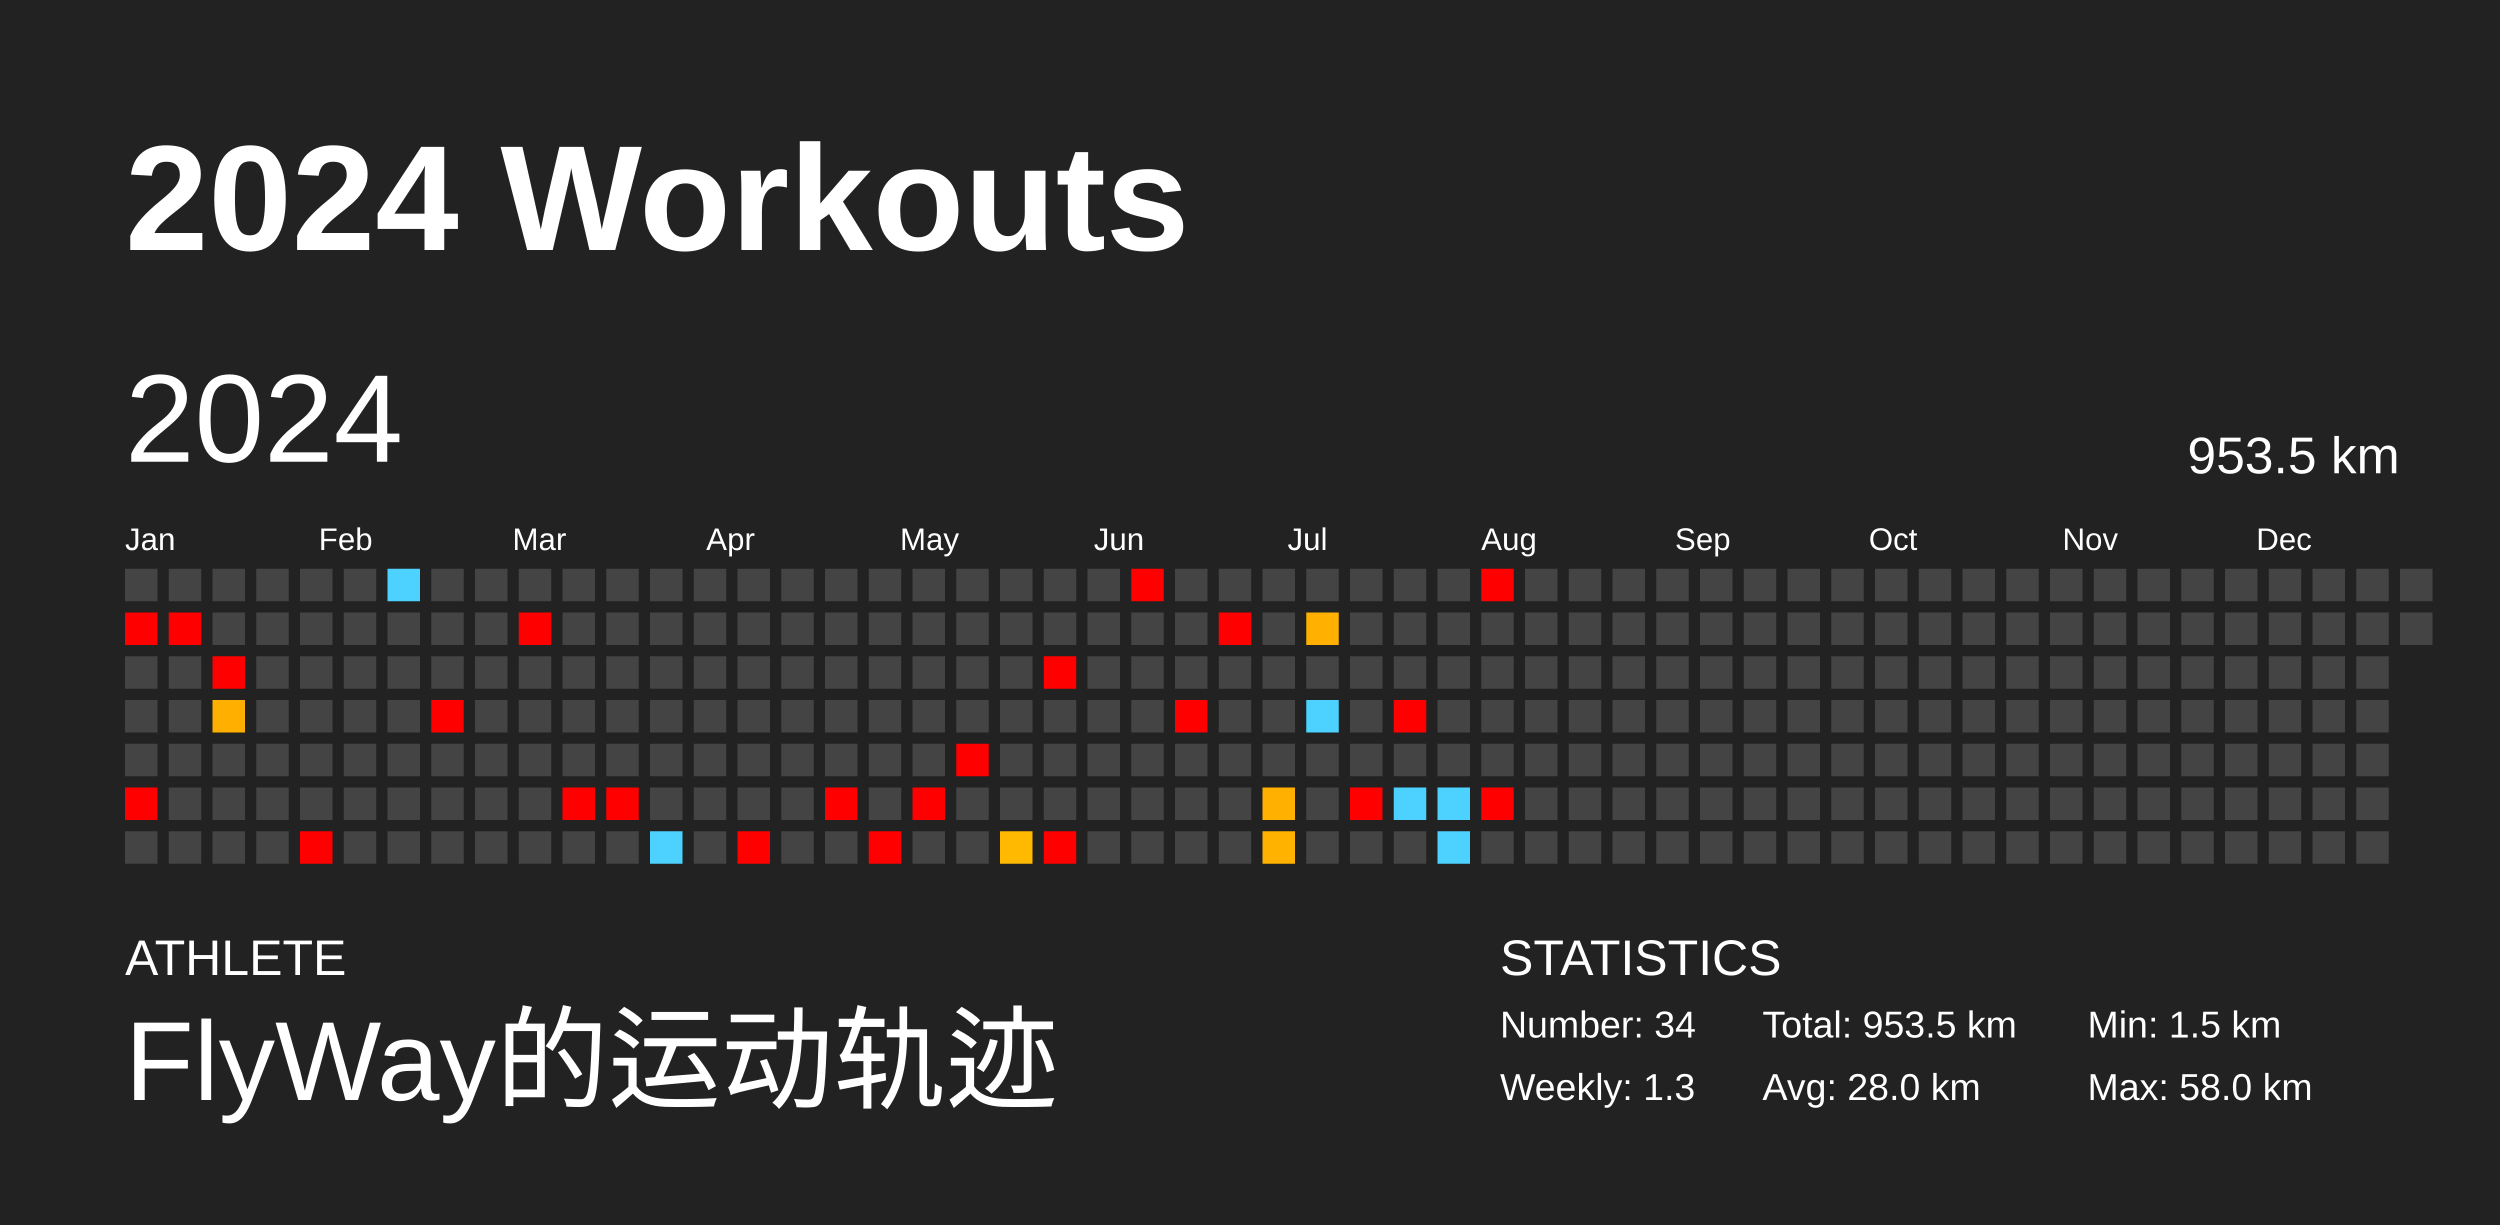
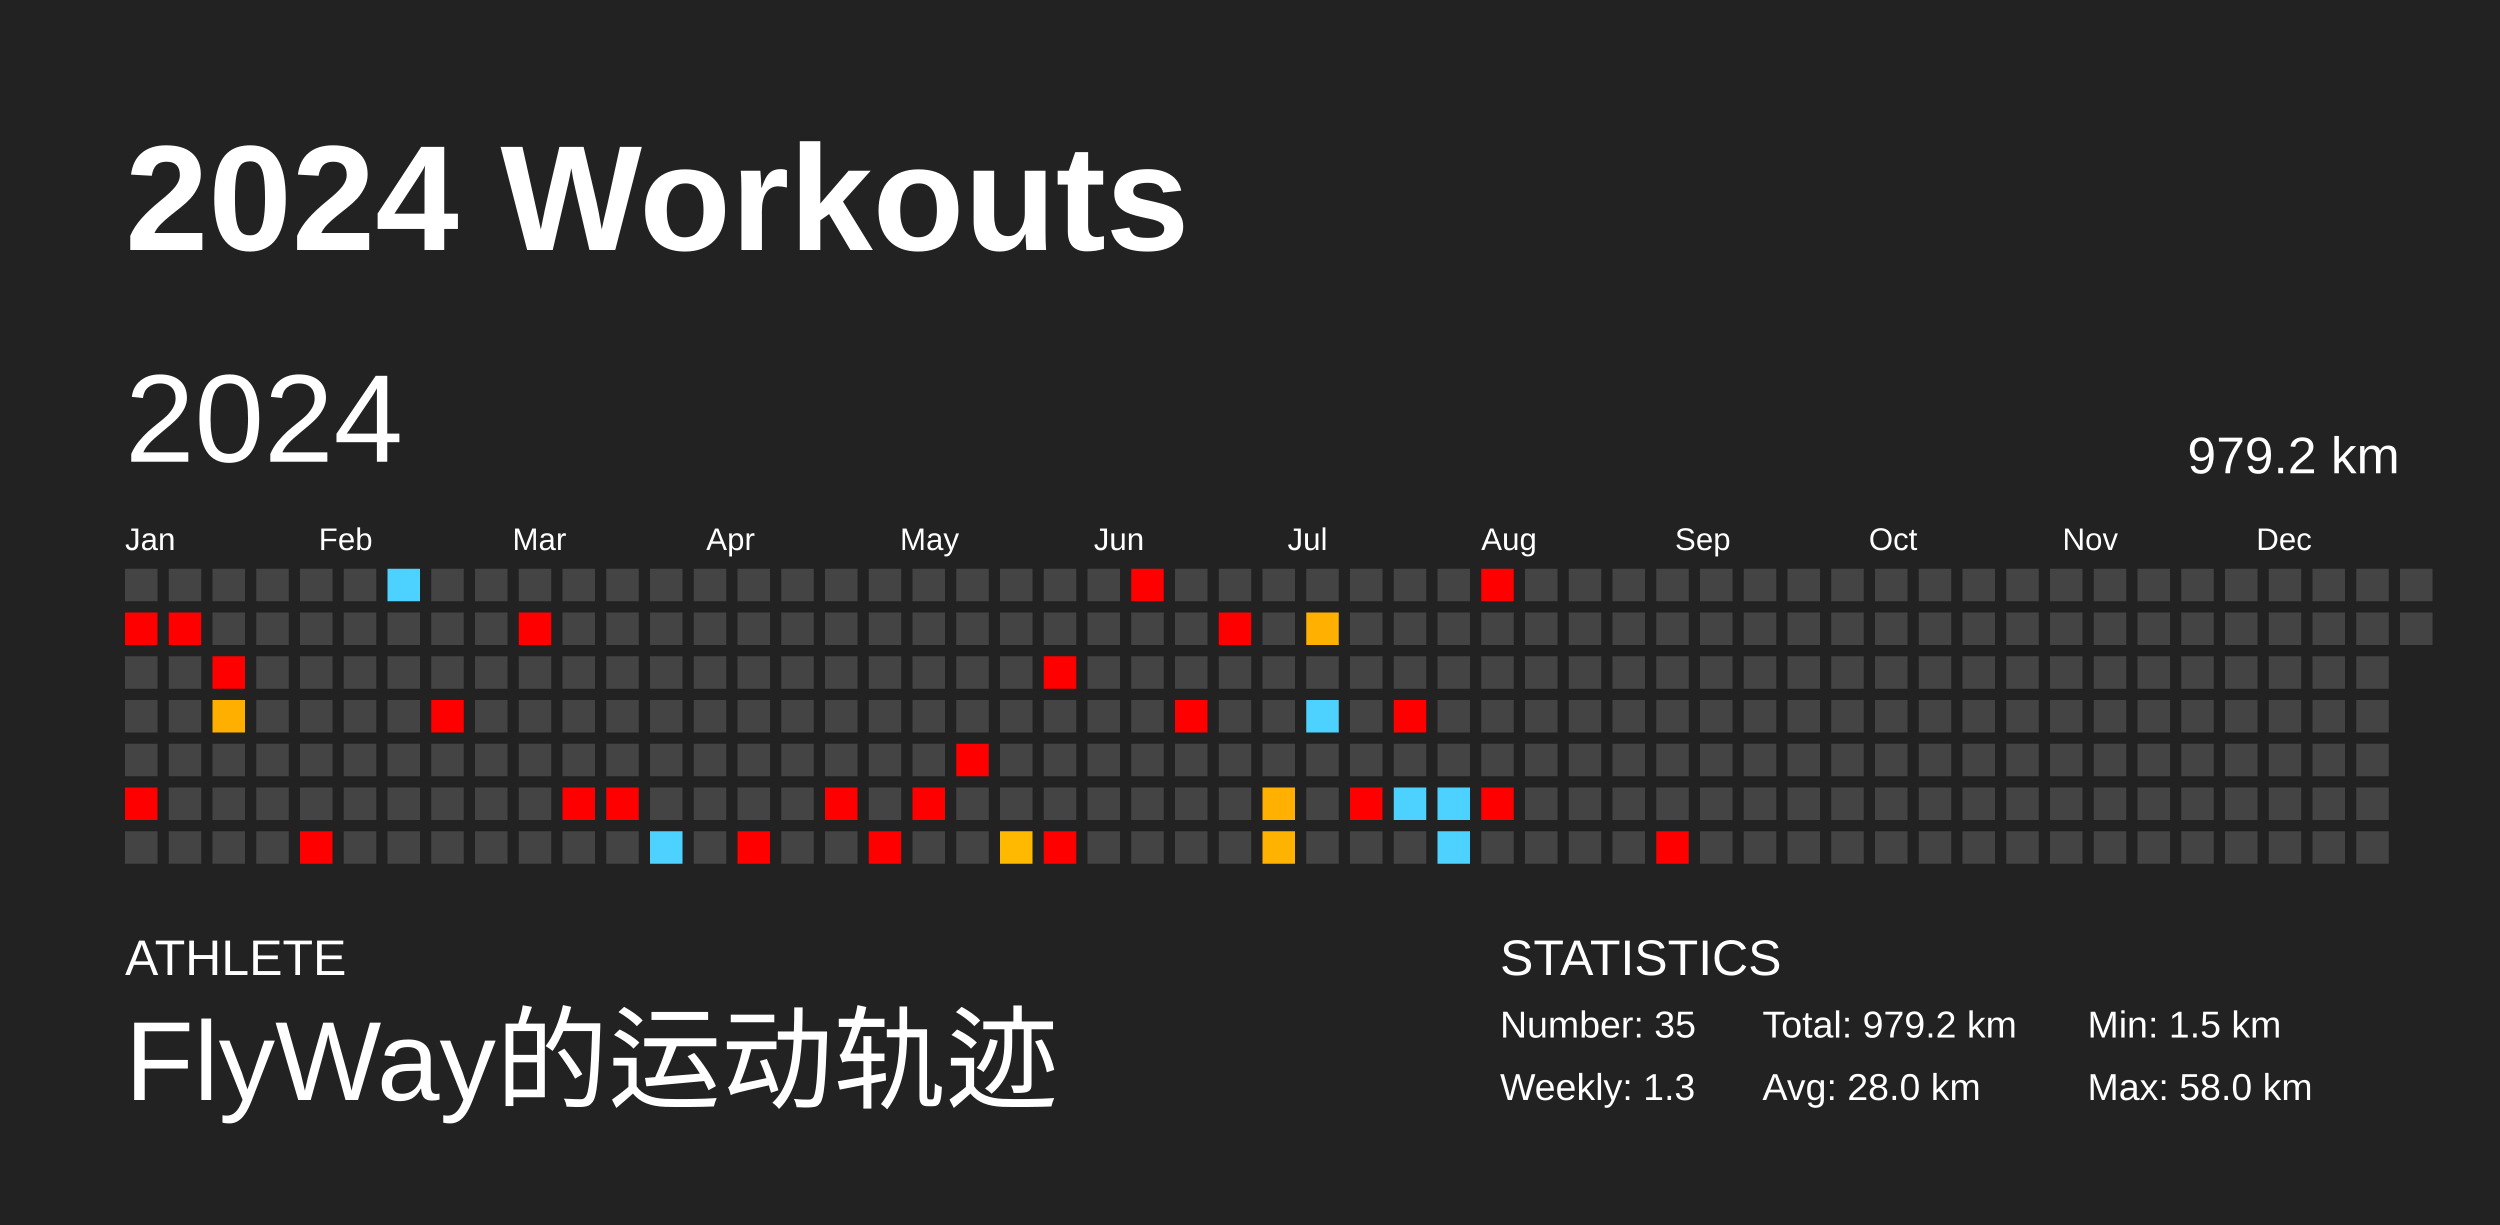
<svg xmlns="http://www.w3.org/2000/svg" baseProfile="full" height="98mm" version="1.1" viewBox="0,0,200,98" width="200mm">
  <defs />
  <rect fill="#222222" height="98" width="200" x="0" y="0" />
  <text fill="#FFFFFF" style="font-size:12px; font-family:Arial; font-weight:bold;" x="10" y="20">2024 Workouts</text>
  <text fill="#FFFFFF" style="font-size:4px; font-family:Arial" x="10" y="78">ATHLETE</text>
  <text fill="#FFFFFF" style="font-size:9px; font-family:Arial" x="10" y="88">FlyWay的运动轨迹</text>
  <text fill="#FFFFFF" style="font-size:4px; font-family:Arial" x="120" y="78">STATISTICS</text>
-   <text fill="#FFFFFF" style="font-size:3px; font-family:Arial" x="120" y="83">Number: 34</text>
+   <text fill="#FFFFFF" style="font-size:3px; font-family:Arial" x="120" y="83">Number: 35</text>
  <text fill="#FFFFFF" style="font-size:3px; font-family:Arial" x="120" y="88">Weekly: 1.3</text>
-   <text fill="#FFFFFF" style="font-size:3px; font-family:Arial" x="141" y="83">Total: 953.5 km</text>
+   <text fill="#FFFFFF" style="font-size:3px; font-family:Arial" x="141" y="83">Total: 979.2 km</text>
  <text fill="#FFFFFF" style="font-size:3px; font-family:Arial" x="141" y="88">Avg: 28.0 km</text>
  <text fill="#FFFFFF" style="font-size:3px; font-family:Arial" x="167" y="83">Min: 1.5 km</text>
  <text fill="#FFFFFF" style="font-size:3px; font-family:Arial" x="167" y="88">Max: 58.0 km</text>
  <text dominant-baseline="hanging" fill="#FFFFFF" style="font-size:10.0px; font-family:Arial;" x="10" y="30">2024</text>
-   <text dominant-baseline="hanging" fill="#FFFFFF" style="font-size:4.125px; font-family:Arial;" x="175" y="35">953.5 km</text>
+   <text dominant-baseline="hanging" fill="#FFFFFF" style="font-size:4.125px; font-family:Arial;" x="175" y="35">979.2 km</text>
  <text fill="#FFFFFF" style="font-size:2.5px; font-family:Arial" x="10.0" y="44">Jan</text>
  <text fill="#FFFFFF" style="font-size:2.5px; font-family:Arial" x="25.5" y="44">Feb</text>
  <text fill="#FFFFFF" style="font-size:2.5px; font-family:Arial" x="41.0" y="44">Mar</text>
  <text fill="#FFFFFF" style="font-size:2.5px; font-family:Arial" x="56.5" y="44">Apr</text>
  <text fill="#FFFFFF" style="font-size:2.5px; font-family:Arial" x="72.0" y="44">May</text>
  <text fill="#FFFFFF" style="font-size:2.5px; font-family:Arial" x="87.5" y="44">Jun</text>
  <text fill="#FFFFFF" style="font-size:2.5px; font-family:Arial" x="103.0" y="44">Jul</text>
  <text fill="#FFFFFF" style="font-size:2.5px; font-family:Arial" x="118.5" y="44">Aug</text>
  <text fill="#FFFFFF" style="font-size:2.5px; font-family:Arial" x="134.0" y="44">Sep</text>
  <text fill="#FFFFFF" style="font-size:2.5px; font-family:Arial" x="149.5" y="44">Oct</text>
  <text fill="#FFFFFF" style="font-size:2.5px; font-family:Arial" x="165.0" y="44">Nov</text>
  <text fill="#FFFFFF" style="font-size:2.5px; font-family:Arial" x="180.5" y="44">Dec</text>
  <rect fill="#444444" height="2.6" width="2.6" x="10.0" y="45.5" />
  <rect fill="red" height="2.6" width="2.6" x="10.0" y="49.0" />
  <rect fill="#444444" height="2.6" width="2.6" x="10.0" y="52.5" />
  <rect fill="#444444" height="2.6" width="2.6" x="10.0" y="56.0" />
  <rect fill="#444444" height="2.6" width="2.6" x="10.0" y="59.5" />
  <rect fill="red" height="2.6" width="2.6" x="10.0" y="63.0" />
  <rect fill="#444444" height="2.6" width="2.6" x="10.0" y="66.5" />
  <rect fill="#444444" height="2.6" width="2.6" x="13.5" y="45.5" />
  <rect fill="red" height="2.6" width="2.6" x="13.5" y="49.0" />
  <rect fill="#444444" height="2.6" width="2.6" x="13.5" y="52.5" />
  <rect fill="#444444" height="2.6" width="2.6" x="13.5" y="56.0" />
  <rect fill="#444444" height="2.6" width="2.6" x="13.5" y="59.5" />
  <rect fill="#444444" height="2.6" width="2.6" x="13.5" y="63.0" />
  <rect fill="#444444" height="2.6" width="2.6" x="13.5" y="66.5" />
  <rect fill="#444444" height="2.6" width="2.6" x="17.0" y="45.5" />
  <rect fill="#444444" height="2.6" width="2.6" x="17.0" y="49.0" />
  <rect fill="red" height="2.6" width="2.6" x="17.0" y="52.5" />
  <rect fill="#ffaf00" height="2.6" width="2.6" x="17.0" y="56.0" />
  <rect fill="#444444" height="2.6" width="2.6" x="17.0" y="59.5" />
  <rect fill="#444444" height="2.6" width="2.6" x="17.0" y="63.0" />
  <rect fill="#444444" height="2.6" width="2.6" x="17.0" y="66.5" />
  <rect fill="#444444" height="2.6" width="2.6" x="20.5" y="45.5" />
  <rect fill="#444444" height="2.6" width="2.6" x="20.5" y="49.0" />
  <rect fill="#444444" height="2.6" width="2.6" x="20.5" y="52.5" />
  <rect fill="#444444" height="2.6" width="2.6" x="20.5" y="56.0" />
  <rect fill="#444444" height="2.6" width="2.6" x="20.5" y="59.5" />
  <rect fill="#444444" height="2.6" width="2.6" x="20.5" y="63.0" />
  <rect fill="#444444" height="2.6" width="2.6" x="20.5" y="66.5" />
  <rect fill="#444444" height="2.6" width="2.6" x="24.0" y="45.5" />
  <rect fill="#444444" height="2.6" width="2.6" x="24.0" y="49.0" />
  <rect fill="#444444" height="2.6" width="2.6" x="24.0" y="52.5" />
  <rect fill="#444444" height="2.6" width="2.6" x="24.0" y="56.0" />
  <rect fill="#444444" height="2.6" width="2.6" x="24.0" y="59.5" />
  <rect fill="#444444" height="2.6" width="2.6" x="24.0" y="63.0" />
  <rect fill="red" height="2.6" width="2.6" x="24.0" y="66.5" />
  <rect fill="#444444" height="2.6" width="2.6" x="27.5" y="45.5" />
  <rect fill="#444444" height="2.6" width="2.6" x="27.5" y="49.0" />
  <rect fill="#444444" height="2.6" width="2.6" x="27.5" y="52.5" />
  <rect fill="#444444" height="2.6" width="2.6" x="27.5" y="56.0" />
  <rect fill="#444444" height="2.6" width="2.6" x="27.5" y="59.5" />
  <rect fill="#444444" height="2.6" width="2.6" x="27.5" y="63.0" />
  <rect fill="#444444" height="2.6" width="2.6" x="27.5" y="66.5" />
  <rect fill="#4dd2ff" height="2.6" width="2.6" x="31.0" y="45.5" />
  <rect fill="#444444" height="2.6" width="2.6" x="31.0" y="49.0" />
  <rect fill="#444444" height="2.6" width="2.6" x="31.0" y="52.5" />
  <rect fill="#444444" height="2.6" width="2.6" x="31.0" y="56.0" />
  <rect fill="#444444" height="2.6" width="2.6" x="31.0" y="59.5" />
  <rect fill="#444444" height="2.6" width="2.6" x="31.0" y="63.0" />
  <rect fill="#444444" height="2.6" width="2.6" x="31.0" y="66.5" />
  <rect fill="#444444" height="2.6" width="2.6" x="34.5" y="45.5" />
  <rect fill="#444444" height="2.6" width="2.6" x="34.5" y="49.0" />
  <rect fill="#444444" height="2.6" width="2.6" x="34.5" y="52.5" />
  <rect fill="red" height="2.6" width="2.6" x="34.5" y="56.0" />
  <rect fill="#444444" height="2.6" width="2.6" x="34.5" y="59.5" />
  <rect fill="#444444" height="2.6" width="2.6" x="34.5" y="63.0" />
  <rect fill="#444444" height="2.6" width="2.6" x="34.5" y="66.5" />
  <rect fill="#444444" height="2.6" width="2.6" x="38.0" y="45.5" />
  <rect fill="#444444" height="2.6" width="2.6" x="38.0" y="49.0" />
  <rect fill="#444444" height="2.6" width="2.6" x="38.0" y="52.5" />
  <rect fill="#444444" height="2.6" width="2.6" x="38.0" y="56.0" />
  <rect fill="#444444" height="2.6" width="2.6" x="38.0" y="59.5" />
  <rect fill="#444444" height="2.6" width="2.6" x="38.0" y="63.0" />
  <rect fill="#444444" height="2.6" width="2.6" x="38.0" y="66.5" />
  <rect fill="#444444" height="2.6" width="2.6" x="41.5" y="45.5" />
  <rect fill="red" height="2.6" width="2.6" x="41.5" y="49.0" />
  <rect fill="#444444" height="2.6" width="2.6" x="41.5" y="52.5" />
  <rect fill="#444444" height="2.6" width="2.6" x="41.5" y="56.0" />
  <rect fill="#444444" height="2.6" width="2.6" x="41.5" y="59.5" />
  <rect fill="#444444" height="2.6" width="2.6" x="41.5" y="63.0" />
  <rect fill="#444444" height="2.6" width="2.6" x="41.5" y="66.5" />
  <rect fill="#444444" height="2.6" width="2.6" x="45.0" y="45.5" />
  <rect fill="#444444" height="2.6" width="2.6" x="45.0" y="49.0" />
  <rect fill="#444444" height="2.6" width="2.6" x="45.0" y="52.5" />
  <rect fill="#444444" height="2.6" width="2.6" x="45.0" y="56.0" />
  <rect fill="#444444" height="2.6" width="2.6" x="45.0" y="59.5" />
  <rect fill="red" height="2.6" width="2.6" x="45.0" y="63.0" />
  <rect fill="#444444" height="2.6" width="2.6" x="45.0" y="66.5" />
  <rect fill="#444444" height="2.6" width="2.6" x="48.5" y="45.5" />
  <rect fill="#444444" height="2.6" width="2.6" x="48.5" y="49.0" />
  <rect fill="#444444" height="2.6" width="2.6" x="48.5" y="52.5" />
  <rect fill="#444444" height="2.6" width="2.6" x="48.5" y="56.0" />
  <rect fill="#444444" height="2.6" width="2.6" x="48.5" y="59.5" />
  <rect fill="red" height="2.6" width="2.6" x="48.5" y="63.0" />
  <rect fill="#444444" height="2.6" width="2.6" x="48.5" y="66.5" />
  <rect fill="#444444" height="2.6" width="2.6" x="52.0" y="45.5" />
  <rect fill="#444444" height="2.6" width="2.6" x="52.0" y="49.0" />
  <rect fill="#444444" height="2.6" width="2.6" x="52.0" y="52.5" />
  <rect fill="#444444" height="2.6" width="2.6" x="52.0" y="56.0" />
  <rect fill="#444444" height="2.6" width="2.6" x="52.0" y="59.5" />
  <rect fill="#444444" height="2.6" width="2.6" x="52.0" y="63.0" />
  <rect fill="#4dd2ff" height="2.6" width="2.6" x="52.0" y="66.5" />
  <rect fill="#444444" height="2.6" width="2.6" x="55.5" y="45.5" />
  <rect fill="#444444" height="2.6" width="2.6" x="55.5" y="49.0" />
  <rect fill="#444444" height="2.6" width="2.6" x="55.5" y="52.5" />
  <rect fill="#444444" height="2.6" width="2.6" x="55.5" y="56.0" />
  <rect fill="#444444" height="2.6" width="2.6" x="55.5" y="59.5" />
  <rect fill="#444444" height="2.6" width="2.6" x="55.5" y="63.0" />
  <rect fill="#444444" height="2.6" width="2.6" x="55.5" y="66.5" />
  <rect fill="#444444" height="2.6" width="2.6" x="59.0" y="45.5" />
  <rect fill="#444444" height="2.6" width="2.6" x="59.0" y="49.0" />
  <rect fill="#444444" height="2.6" width="2.6" x="59.0" y="52.5" />
  <rect fill="#444444" height="2.6" width="2.6" x="59.0" y="56.0" />
  <rect fill="#444444" height="2.6" width="2.6" x="59.0" y="59.5" />
  <rect fill="#444444" height="2.6" width="2.6" x="59.0" y="63.0" />
  <rect fill="red" height="2.6" width="2.6" x="59.0" y="66.5" />
  <rect fill="#444444" height="2.6" width="2.6" x="62.5" y="45.5" />
  <rect fill="#444444" height="2.6" width="2.6" x="62.5" y="49.0" />
  <rect fill="#444444" height="2.6" width="2.6" x="62.5" y="52.5" />
  <rect fill="#444444" height="2.6" width="2.6" x="62.5" y="56.0" />
  <rect fill="#444444" height="2.6" width="2.6" x="62.5" y="59.5" />
  <rect fill="#444444" height="2.6" width="2.6" x="62.5" y="63.0" />
  <rect fill="#444444" height="2.6" width="2.6" x="62.5" y="66.5" />
  <rect fill="#444444" height="2.6" width="2.6" x="66.0" y="45.5" />
  <rect fill="#444444" height="2.6" width="2.6" x="66.0" y="49.0" />
  <rect fill="#444444" height="2.6" width="2.6" x="66.0" y="52.5" />
  <rect fill="#444444" height="2.6" width="2.6" x="66.0" y="56.0" />
  <rect fill="#444444" height="2.6" width="2.6" x="66.0" y="59.5" />
  <rect fill="red" height="2.6" width="2.6" x="66.0" y="63.0" />
  <rect fill="#444444" height="2.6" width="2.6" x="66.0" y="66.5" />
  <rect fill="#444444" height="2.6" width="2.6" x="69.5" y="45.5" />
  <rect fill="#444444" height="2.6" width="2.6" x="69.5" y="49.0" />
  <rect fill="#444444" height="2.6" width="2.6" x="69.5" y="52.5" />
  <rect fill="#444444" height="2.6" width="2.6" x="69.5" y="56.0" />
  <rect fill="#444444" height="2.6" width="2.6" x="69.5" y="59.5" />
  <rect fill="#444444" height="2.6" width="2.6" x="69.5" y="63.0" />
  <rect fill="red" height="2.6" width="2.6" x="69.5" y="66.5" />
  <rect fill="#444444" height="2.6" width="2.6" x="73.0" y="45.5" />
  <rect fill="#444444" height="2.6" width="2.6" x="73.0" y="49.0" />
  <rect fill="#444444" height="2.6" width="2.6" x="73.0" y="52.5" />
  <rect fill="#444444" height="2.6" width="2.6" x="73.0" y="56.0" />
  <rect fill="#444444" height="2.6" width="2.6" x="73.0" y="59.5" />
  <rect fill="red" height="2.6" width="2.6" x="73.0" y="63.0" />
  <rect fill="#444444" height="2.6" width="2.6" x="73.0" y="66.5" />
  <rect fill="#444444" height="2.6" width="2.6" x="76.5" y="45.5" />
  <rect fill="#444444" height="2.6" width="2.6" x="76.5" y="49.0" />
  <rect fill="#444444" height="2.6" width="2.6" x="76.5" y="52.5" />
  <rect fill="#444444" height="2.6" width="2.6" x="76.5" y="56.0" />
  <rect fill="red" height="2.6" width="2.6" x="76.5" y="59.5" />
  <rect fill="#444444" height="2.6" width="2.6" x="76.5" y="63.0" />
  <rect fill="#444444" height="2.6" width="2.6" x="76.5" y="66.5" />
  <rect fill="#444444" height="2.6" width="2.6" x="80.0" y="45.5" />
  <rect fill="#444444" height="2.6" width="2.6" x="80.0" y="49.0" />
  <rect fill="#444444" height="2.6" width="2.6" x="80.0" y="52.5" />
  <rect fill="#444444" height="2.6" width="2.6" x="80.0" y="56.0" />
  <rect fill="#444444" height="2.6" width="2.6" x="80.0" y="59.5" />
  <rect fill="#444444" height="2.6" width="2.6" x="80.0" y="63.0" />
  <rect fill="#ffb900" height="2.6" width="2.6" x="80.0" y="66.5" />
  <rect fill="#444444" height="2.6" width="2.6" x="83.5" y="45.5" />
  <rect fill="#444444" height="2.6" width="2.6" x="83.5" y="49.0" />
  <rect fill="red" height="2.6" width="2.6" x="83.5" y="52.5" />
  <rect fill="#444444" height="2.6" width="2.6" x="83.5" y="56.0" />
  <rect fill="#444444" height="2.6" width="2.6" x="83.5" y="59.5" />
  <rect fill="#444444" height="2.6" width="2.6" x="83.5" y="63.0" />
  <rect fill="red" height="2.6" width="2.6" x="83.5" y="66.5" />
  <rect fill="#444444" height="2.6" width="2.6" x="87.0" y="45.5" />
  <rect fill="#444444" height="2.6" width="2.6" x="87.0" y="49.0" />
  <rect fill="#444444" height="2.6" width="2.6" x="87.0" y="52.5" />
  <rect fill="#444444" height="2.6" width="2.6" x="87.0" y="56.0" />
  <rect fill="#444444" height="2.6" width="2.6" x="87.0" y="59.5" />
  <rect fill="#444444" height="2.6" width="2.6" x="87.0" y="63.0" />
  <rect fill="#444444" height="2.6" width="2.6" x="87.0" y="66.5" />
  <rect fill="red" height="2.6" width="2.6" x="90.5" y="45.5" />
  <rect fill="#444444" height="2.6" width="2.6" x="90.5" y="49.0" />
  <rect fill="#444444" height="2.6" width="2.6" x="90.5" y="52.5" />
  <rect fill="#444444" height="2.6" width="2.6" x="90.5" y="56.0" />
  <rect fill="#444444" height="2.6" width="2.6" x="90.5" y="59.5" />
  <rect fill="#444444" height="2.6" width="2.6" x="90.5" y="63.0" />
  <rect fill="#444444" height="2.6" width="2.6" x="90.5" y="66.5" />
  <rect fill="#444444" height="2.6" width="2.6" x="94.0" y="45.5" />
  <rect fill="#444444" height="2.6" width="2.6" x="94.0" y="49.0" />
  <rect fill="#444444" height="2.6" width="2.6" x="94.0" y="52.5" />
  <rect fill="red" height="2.6" width="2.6" x="94.0" y="56.0" />
  <rect fill="#444444" height="2.6" width="2.6" x="94.0" y="59.5" />
  <rect fill="#444444" height="2.6" width="2.6" x="94.0" y="63.0" />
  <rect fill="#444444" height="2.6" width="2.6" x="94.0" y="66.5" />
  <rect fill="#444444" height="2.6" width="2.6" x="97.5" y="45.5" />
  <rect fill="red" height="2.6" width="2.6" x="97.5" y="49.0" />
  <rect fill="#444444" height="2.6" width="2.6" x="97.5" y="52.5" />
  <rect fill="#444444" height="2.6" width="2.6" x="97.5" y="56.0" />
  <rect fill="#444444" height="2.6" width="2.6" x="97.5" y="59.5" />
  <rect fill="#444444" height="2.6" width="2.6" x="97.5" y="63.0" />
  <rect fill="#444444" height="2.6" width="2.6" x="97.5" y="66.5" />
  <rect fill="#444444" height="2.6" width="2.6" x="101.0" y="45.5" />
  <rect fill="#444444" height="2.6" width="2.6" x="101.0" y="49.0" />
  <rect fill="#444444" height="2.6" width="2.6" x="101.0" y="52.5" />
  <rect fill="#444444" height="2.6" width="2.6" x="101.0" y="56.0" />
  <rect fill="#444444" height="2.6" width="2.6" x="101.0" y="59.5" />
  <rect fill="#ffb000" height="2.6" width="2.6" x="101.0" y="63.0" />
  <rect fill="#ffb300" height="2.6" width="2.6" x="101.0" y="66.5" />
  <rect fill="#444444" height="2.6" width="2.6" x="104.5" y="45.5" />
  <rect fill="#ffb000" height="2.6" width="2.6" x="104.5" y="49.0" />
  <rect fill="#444444" height="2.6" width="2.6" x="104.5" y="52.5" />
  <rect fill="#4dd2ff" height="2.6" width="2.6" x="104.5" y="56.0" />
  <rect fill="#444444" height="2.6" width="2.6" x="104.5" y="59.5" />
  <rect fill="#444444" height="2.6" width="2.6" x="104.5" y="63.0" />
  <rect fill="#444444" height="2.6" width="2.6" x="104.5" y="66.5" />
  <rect fill="#444444" height="2.6" width="2.6" x="108.0" y="45.5" />
  <rect fill="#444444" height="2.6" width="2.6" x="108.0" y="49.0" />
  <rect fill="#444444" height="2.6" width="2.6" x="108.0" y="52.5" />
  <rect fill="#444444" height="2.6" width="2.6" x="108.0" y="56.0" />
  <rect fill="#444444" height="2.6" width="2.6" x="108.0" y="59.5" />
  <rect fill="red" height="2.6" width="2.6" x="108.0" y="63.0" />
  <rect fill="#444444" height="2.6" width="2.6" x="108.0" y="66.5" />
  <rect fill="#444444" height="2.6" width="2.6" x="111.5" y="45.5" />
  <rect fill="#444444" height="2.6" width="2.6" x="111.5" y="49.0" />
  <rect fill="#444444" height="2.6" width="2.6" x="111.5" y="52.5" />
  <rect fill="red" height="2.6" width="2.6" x="111.5" y="56.0" />
  <rect fill="#444444" height="2.6" width="2.6" x="111.5" y="59.5" />
  <rect fill="#4dd2ff" height="2.6" width="2.6" x="111.5" y="63.0" />
  <rect fill="#444444" height="2.6" width="2.6" x="111.5" y="66.5" />
  <rect fill="#444444" height="2.6" width="2.6" x="115.0" y="45.5" />
  <rect fill="#444444" height="2.6" width="2.6" x="115.0" y="49.0" />
  <rect fill="#444444" height="2.6" width="2.6" x="115.0" y="52.5" />
  <rect fill="#444444" height="2.6" width="2.6" x="115.0" y="56.0" />
  <rect fill="#444444" height="2.6" width="2.6" x="115.0" y="59.5" />
  <rect fill="#4dd2ff" height="2.6" width="2.6" x="115.0" y="63.0" />
  <rect fill="#4dd2ff" height="2.6" width="2.6" x="115.0" y="66.5" />
  <rect fill="red" height="2.6" width="2.6" x="118.5" y="45.5" />
  <rect fill="#444444" height="2.6" width="2.6" x="118.5" y="49.0" />
  <rect fill="#444444" height="2.6" width="2.6" x="118.5" y="52.5" />
  <rect fill="#444444" height="2.6" width="2.6" x="118.5" y="56.0" />
  <rect fill="#444444" height="2.6" width="2.6" x="118.5" y="59.5" />
  <rect fill="red" height="2.6" width="2.6" x="118.5" y="63.0" />
  <rect fill="#444444" height="2.6" width="2.6" x="118.5" y="66.5" />
  <rect fill="#444444" height="2.6" width="2.6" x="122.0" y="45.5" />
  <rect fill="#444444" height="2.6" width="2.6" x="122.0" y="49.0" />
  <rect fill="#444444" height="2.6" width="2.6" x="122.0" y="52.5" />
  <rect fill="#444444" height="2.6" width="2.6" x="122.0" y="56.0" />
  <rect fill="#444444" height="2.6" width="2.6" x="122.0" y="59.5" />
  <rect fill="#444444" height="2.6" width="2.6" x="122.0" y="63.0" />
  <rect fill="#444444" height="2.6" width="2.6" x="122.0" y="66.5" />
  <rect fill="#444444" height="2.6" width="2.6" x="125.5" y="45.5" />
  <rect fill="#444444" height="2.6" width="2.6" x="125.5" y="49.0" />
  <rect fill="#444444" height="2.6" width="2.6" x="125.5" y="52.5" />
  <rect fill="#444444" height="2.6" width="2.6" x="125.5" y="56.0" />
  <rect fill="#444444" height="2.6" width="2.6" x="125.5" y="59.5" />
  <rect fill="#444444" height="2.6" width="2.6" x="125.5" y="63.0" />
  <rect fill="#444444" height="2.6" width="2.6" x="125.5" y="66.5" />
  <rect fill="#444444" height="2.6" width="2.6" x="129.0" y="45.5" />
  <rect fill="#444444" height="2.6" width="2.6" x="129.0" y="49.0" />
  <rect fill="#444444" height="2.6" width="2.6" x="129.0" y="52.5" />
  <rect fill="#444444" height="2.6" width="2.6" x="129.0" y="56.0" />
  <rect fill="#444444" height="2.6" width="2.6" x="129.0" y="59.5" />
  <rect fill="#444444" height="2.6" width="2.6" x="129.0" y="63.0" />
  <rect fill="#444444" height="2.6" width="2.6" x="129.0" y="66.5" />
  <rect fill="#444444" height="2.6" width="2.6" x="132.5" y="45.5" />
  <rect fill="#444444" height="2.6" width="2.6" x="132.5" y="49.0" />
  <rect fill="#444444" height="2.6" width="2.6" x="132.5" y="52.5" />
  <rect fill="#444444" height="2.6" width="2.6" x="132.5" y="56.0" />
  <rect fill="#444444" height="2.6" width="2.6" x="132.5" y="59.5" />
  <rect fill="#444444" height="2.6" width="2.6" x="132.5" y="63.0" />
-   <rect fill="#444444" height="2.6" width="2.6" x="132.5" y="66.5" />
+   <rect fill="red" height="2.6" width="2.6" x="132.5" y="66.5" />
  <rect fill="#444444" height="2.6" width="2.6" x="136.0" y="45.5" />
  <rect fill="#444444" height="2.6" width="2.6" x="136.0" y="49.0" />
  <rect fill="#444444" height="2.6" width="2.6" x="136.0" y="52.5" />
  <rect fill="#444444" height="2.6" width="2.6" x="136.0" y="56.0" />
  <rect fill="#444444" height="2.6" width="2.6" x="136.0" y="59.5" />
  <rect fill="#444444" height="2.6" width="2.6" x="136.0" y="63.0" />
  <rect fill="#444444" height="2.6" width="2.6" x="136.0" y="66.5" />
  <rect fill="#444444" height="2.6" width="2.6" x="139.5" y="45.5" />
  <rect fill="#444444" height="2.6" width="2.6" x="139.5" y="49.0" />
  <rect fill="#444444" height="2.6" width="2.6" x="139.5" y="52.5" />
  <rect fill="#444444" height="2.6" width="2.6" x="139.5" y="56.0" />
  <rect fill="#444444" height="2.6" width="2.6" x="139.5" y="59.5" />
  <rect fill="#444444" height="2.6" width="2.6" x="139.5" y="63.0" />
  <rect fill="#444444" height="2.6" width="2.6" x="139.5" y="66.5" />
  <rect fill="#444444" height="2.6" width="2.6" x="143.0" y="45.5" />
  <rect fill="#444444" height="2.6" width="2.6" x="143.0" y="49.0" />
  <rect fill="#444444" height="2.6" width="2.6" x="143.0" y="52.5" />
  <rect fill="#444444" height="2.6" width="2.6" x="143.0" y="56.0" />
  <rect fill="#444444" height="2.6" width="2.6" x="143.0" y="59.5" />
  <rect fill="#444444" height="2.6" width="2.6" x="143.0" y="63.0" />
  <rect fill="#444444" height="2.6" width="2.6" x="143.0" y="66.5" />
  <rect fill="#444444" height="2.6" width="2.6" x="146.5" y="45.5" />
  <rect fill="#444444" height="2.6" width="2.6" x="146.5" y="49.0" />
  <rect fill="#444444" height="2.6" width="2.6" x="146.5" y="52.5" />
  <rect fill="#444444" height="2.6" width="2.6" x="146.5" y="56.0" />
  <rect fill="#444444" height="2.6" width="2.6" x="146.5" y="59.5" />
  <rect fill="#444444" height="2.6" width="2.6" x="146.5" y="63.0" />
  <rect fill="#444444" height="2.6" width="2.6" x="146.5" y="66.5" />
  <rect fill="#444444" height="2.6" width="2.6" x="150.0" y="45.5" />
  <rect fill="#444444" height="2.6" width="2.6" x="150.0" y="49.0" />
  <rect fill="#444444" height="2.6" width="2.6" x="150.0" y="52.5" />
  <rect fill="#444444" height="2.6" width="2.6" x="150.0" y="56.0" />
  <rect fill="#444444" height="2.6" width="2.6" x="150.0" y="59.5" />
  <rect fill="#444444" height="2.6" width="2.6" x="150.0" y="63.0" />
  <rect fill="#444444" height="2.6" width="2.6" x="150.0" y="66.5" />
  <rect fill="#444444" height="2.6" width="2.6" x="153.5" y="45.5" />
  <rect fill="#444444" height="2.6" width="2.6" x="153.5" y="49.0" />
  <rect fill="#444444" height="2.6" width="2.6" x="153.5" y="52.5" />
  <rect fill="#444444" height="2.6" width="2.6" x="153.5" y="56.0" />
  <rect fill="#444444" height="2.6" width="2.6" x="153.5" y="59.5" />
  <rect fill="#444444" height="2.6" width="2.6" x="153.5" y="63.0" />
  <rect fill="#444444" height="2.6" width="2.6" x="153.5" y="66.5" />
  <rect fill="#444444" height="2.6" width="2.6" x="157.0" y="45.5" />
  <rect fill="#444444" height="2.6" width="2.6" x="157.0" y="49.0" />
  <rect fill="#444444" height="2.6" width="2.6" x="157.0" y="52.5" />
  <rect fill="#444444" height="2.6" width="2.6" x="157.0" y="56.0" />
  <rect fill="#444444" height="2.6" width="2.6" x="157.0" y="59.5" />
  <rect fill="#444444" height="2.6" width="2.6" x="157.0" y="63.0" />
  <rect fill="#444444" height="2.6" width="2.6" x="157.0" y="66.5" />
  <rect fill="#444444" height="2.6" width="2.6" x="160.5" y="45.5" />
  <rect fill="#444444" height="2.6" width="2.6" x="160.5" y="49.0" />
  <rect fill="#444444" height="2.6" width="2.6" x="160.5" y="52.5" />
  <rect fill="#444444" height="2.6" width="2.6" x="160.5" y="56.0" />
  <rect fill="#444444" height="2.6" width="2.6" x="160.5" y="59.5" />
  <rect fill="#444444" height="2.6" width="2.6" x="160.5" y="63.0" />
  <rect fill="#444444" height="2.6" width="2.6" x="160.5" y="66.5" />
  <rect fill="#444444" height="2.6" width="2.6" x="164.0" y="45.5" />
  <rect fill="#444444" height="2.6" width="2.6" x="164.0" y="49.0" />
  <rect fill="#444444" height="2.6" width="2.6" x="164.0" y="52.5" />
  <rect fill="#444444" height="2.6" width="2.6" x="164.0" y="56.0" />
  <rect fill="#444444" height="2.6" width="2.6" x="164.0" y="59.5" />
  <rect fill="#444444" height="2.6" width="2.6" x="164.0" y="63.0" />
  <rect fill="#444444" height="2.6" width="2.6" x="164.0" y="66.5" />
  <rect fill="#444444" height="2.6" width="2.6" x="167.5" y="45.5" />
  <rect fill="#444444" height="2.6" width="2.6" x="167.5" y="49.0" />
  <rect fill="#444444" height="2.6" width="2.6" x="167.5" y="52.5" />
  <rect fill="#444444" height="2.6" width="2.6" x="167.5" y="56.0" />
  <rect fill="#444444" height="2.6" width="2.6" x="167.5" y="59.5" />
  <rect fill="#444444" height="2.6" width="2.6" x="167.5" y="63.0" />
  <rect fill="#444444" height="2.6" width="2.6" x="167.5" y="66.5" />
  <rect fill="#444444" height="2.6" width="2.6" x="171.0" y="45.5" />
  <rect fill="#444444" height="2.6" width="2.6" x="171.0" y="49.0" />
  <rect fill="#444444" height="2.6" width="2.6" x="171.0" y="52.5" />
  <rect fill="#444444" height="2.6" width="2.6" x="171.0" y="56.0" />
  <rect fill="#444444" height="2.6" width="2.6" x="171.0" y="59.5" />
  <rect fill="#444444" height="2.6" width="2.6" x="171.0" y="63.0" />
  <rect fill="#444444" height="2.6" width="2.6" x="171.0" y="66.5" />
  <rect fill="#444444" height="2.6" width="2.6" x="174.5" y="45.5" />
  <rect fill="#444444" height="2.6" width="2.6" x="174.5" y="49.0" />
  <rect fill="#444444" height="2.6" width="2.6" x="174.5" y="52.5" />
  <rect fill="#444444" height="2.6" width="2.6" x="174.5" y="56.0" />
  <rect fill="#444444" height="2.6" width="2.6" x="174.5" y="59.5" />
  <rect fill="#444444" height="2.6" width="2.6" x="174.5" y="63.0" />
  <rect fill="#444444" height="2.6" width="2.6" x="174.5" y="66.5" />
  <rect fill="#444444" height="2.6" width="2.6" x="178.0" y="45.5" />
  <rect fill="#444444" height="2.6" width="2.6" x="178.0" y="49.0" />
  <rect fill="#444444" height="2.6" width="2.6" x="178.0" y="52.5" />
  <rect fill="#444444" height="2.6" width="2.6" x="178.0" y="56.0" />
  <rect fill="#444444" height="2.6" width="2.6" x="178.0" y="59.5" />
  <rect fill="#444444" height="2.6" width="2.6" x="178.0" y="63.0" />
  <rect fill="#444444" height="2.6" width="2.6" x="178.0" y="66.5" />
  <rect fill="#444444" height="2.6" width="2.6" x="181.5" y="45.5" />
  <rect fill="#444444" height="2.6" width="2.6" x="181.5" y="49.0" />
  <rect fill="#444444" height="2.6" width="2.6" x="181.5" y="52.5" />
  <rect fill="#444444" height="2.6" width="2.6" x="181.5" y="56.0" />
  <rect fill="#444444" height="2.6" width="2.6" x="181.5" y="59.5" />
  <rect fill="#444444" height="2.6" width="2.6" x="181.5" y="63.0" />
  <rect fill="#444444" height="2.6" width="2.6" x="181.5" y="66.5" />
  <rect fill="#444444" height="2.6" width="2.6" x="185.0" y="45.5" />
  <rect fill="#444444" height="2.6" width="2.6" x="185.0" y="49.0" />
  <rect fill="#444444" height="2.6" width="2.6" x="185.0" y="52.5" />
  <rect fill="#444444" height="2.6" width="2.6" x="185.0" y="56.0" />
  <rect fill="#444444" height="2.6" width="2.6" x="185.0" y="59.5" />
  <rect fill="#444444" height="2.6" width="2.6" x="185.0" y="63.0" />
  <rect fill="#444444" height="2.6" width="2.6" x="185.0" y="66.5" />
  <rect fill="#444444" height="2.6" width="2.6" x="188.5" y="45.5" />
  <rect fill="#444444" height="2.6" width="2.6" x="188.5" y="49.0" />
  <rect fill="#444444" height="2.6" width="2.6" x="188.5" y="52.5" />
  <rect fill="#444444" height="2.6" width="2.6" x="188.5" y="56.0" />
  <rect fill="#444444" height="2.6" width="2.6" x="188.5" y="59.5" />
  <rect fill="#444444" height="2.6" width="2.6" x="188.5" y="63.0" />
  <rect fill="#444444" height="2.6" width="2.6" x="188.5" y="66.5" />
  <rect fill="#444444" height="2.6" width="2.6" x="192.0" y="45.5" />
  <rect fill="#444444" height="2.6" width="2.6" x="192.0" y="49.0" />
</svg>
